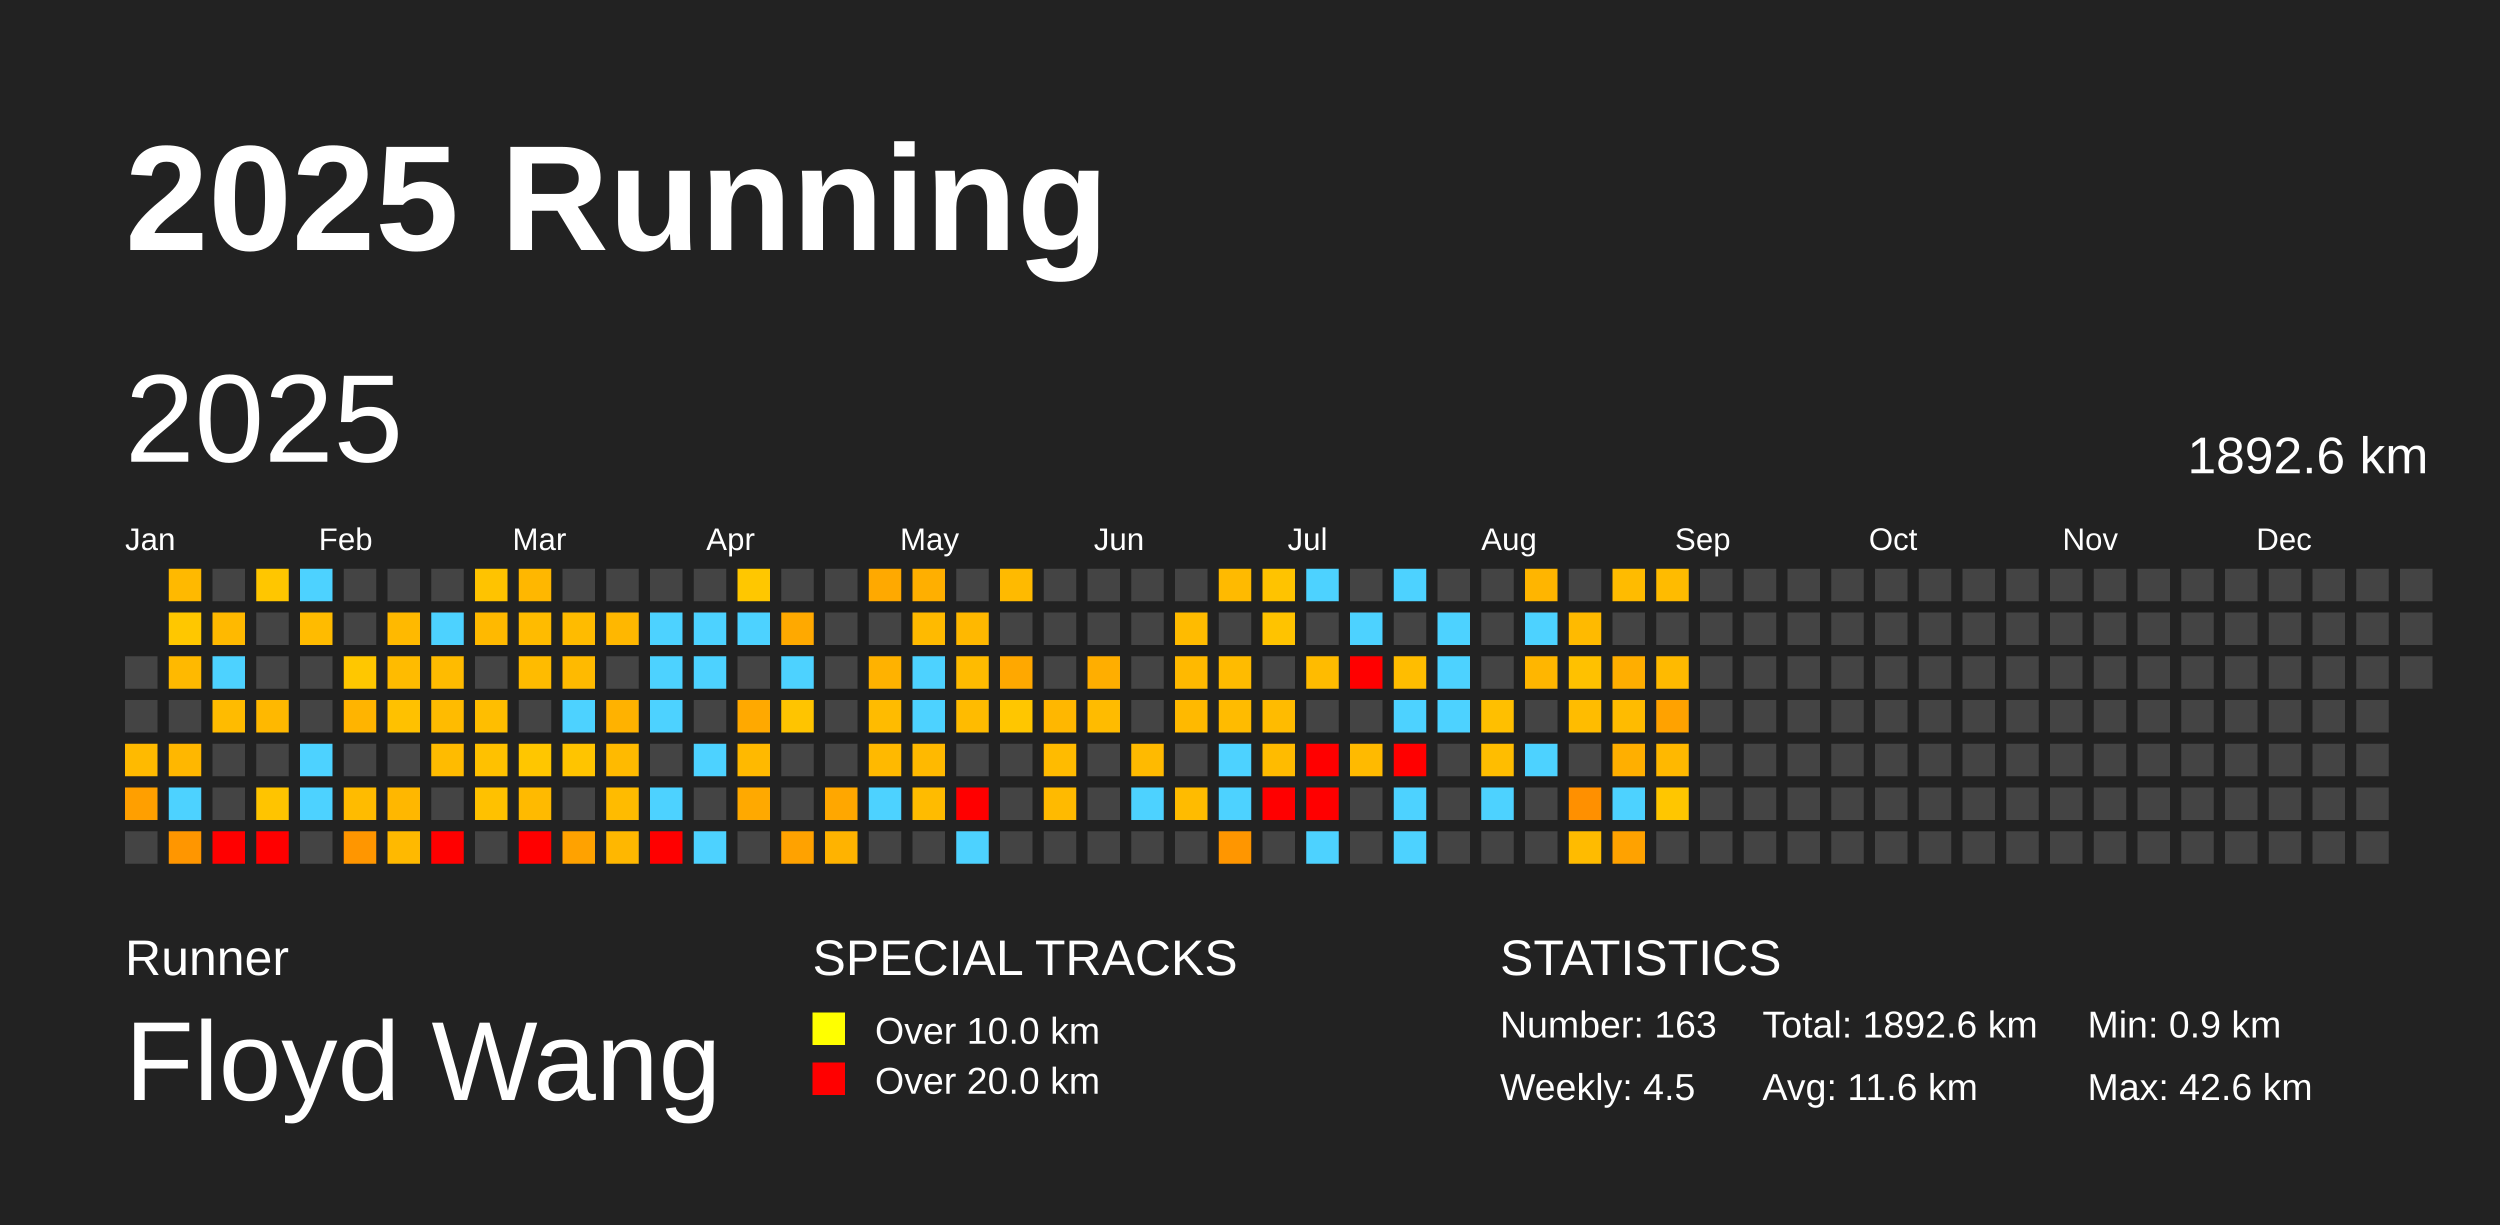
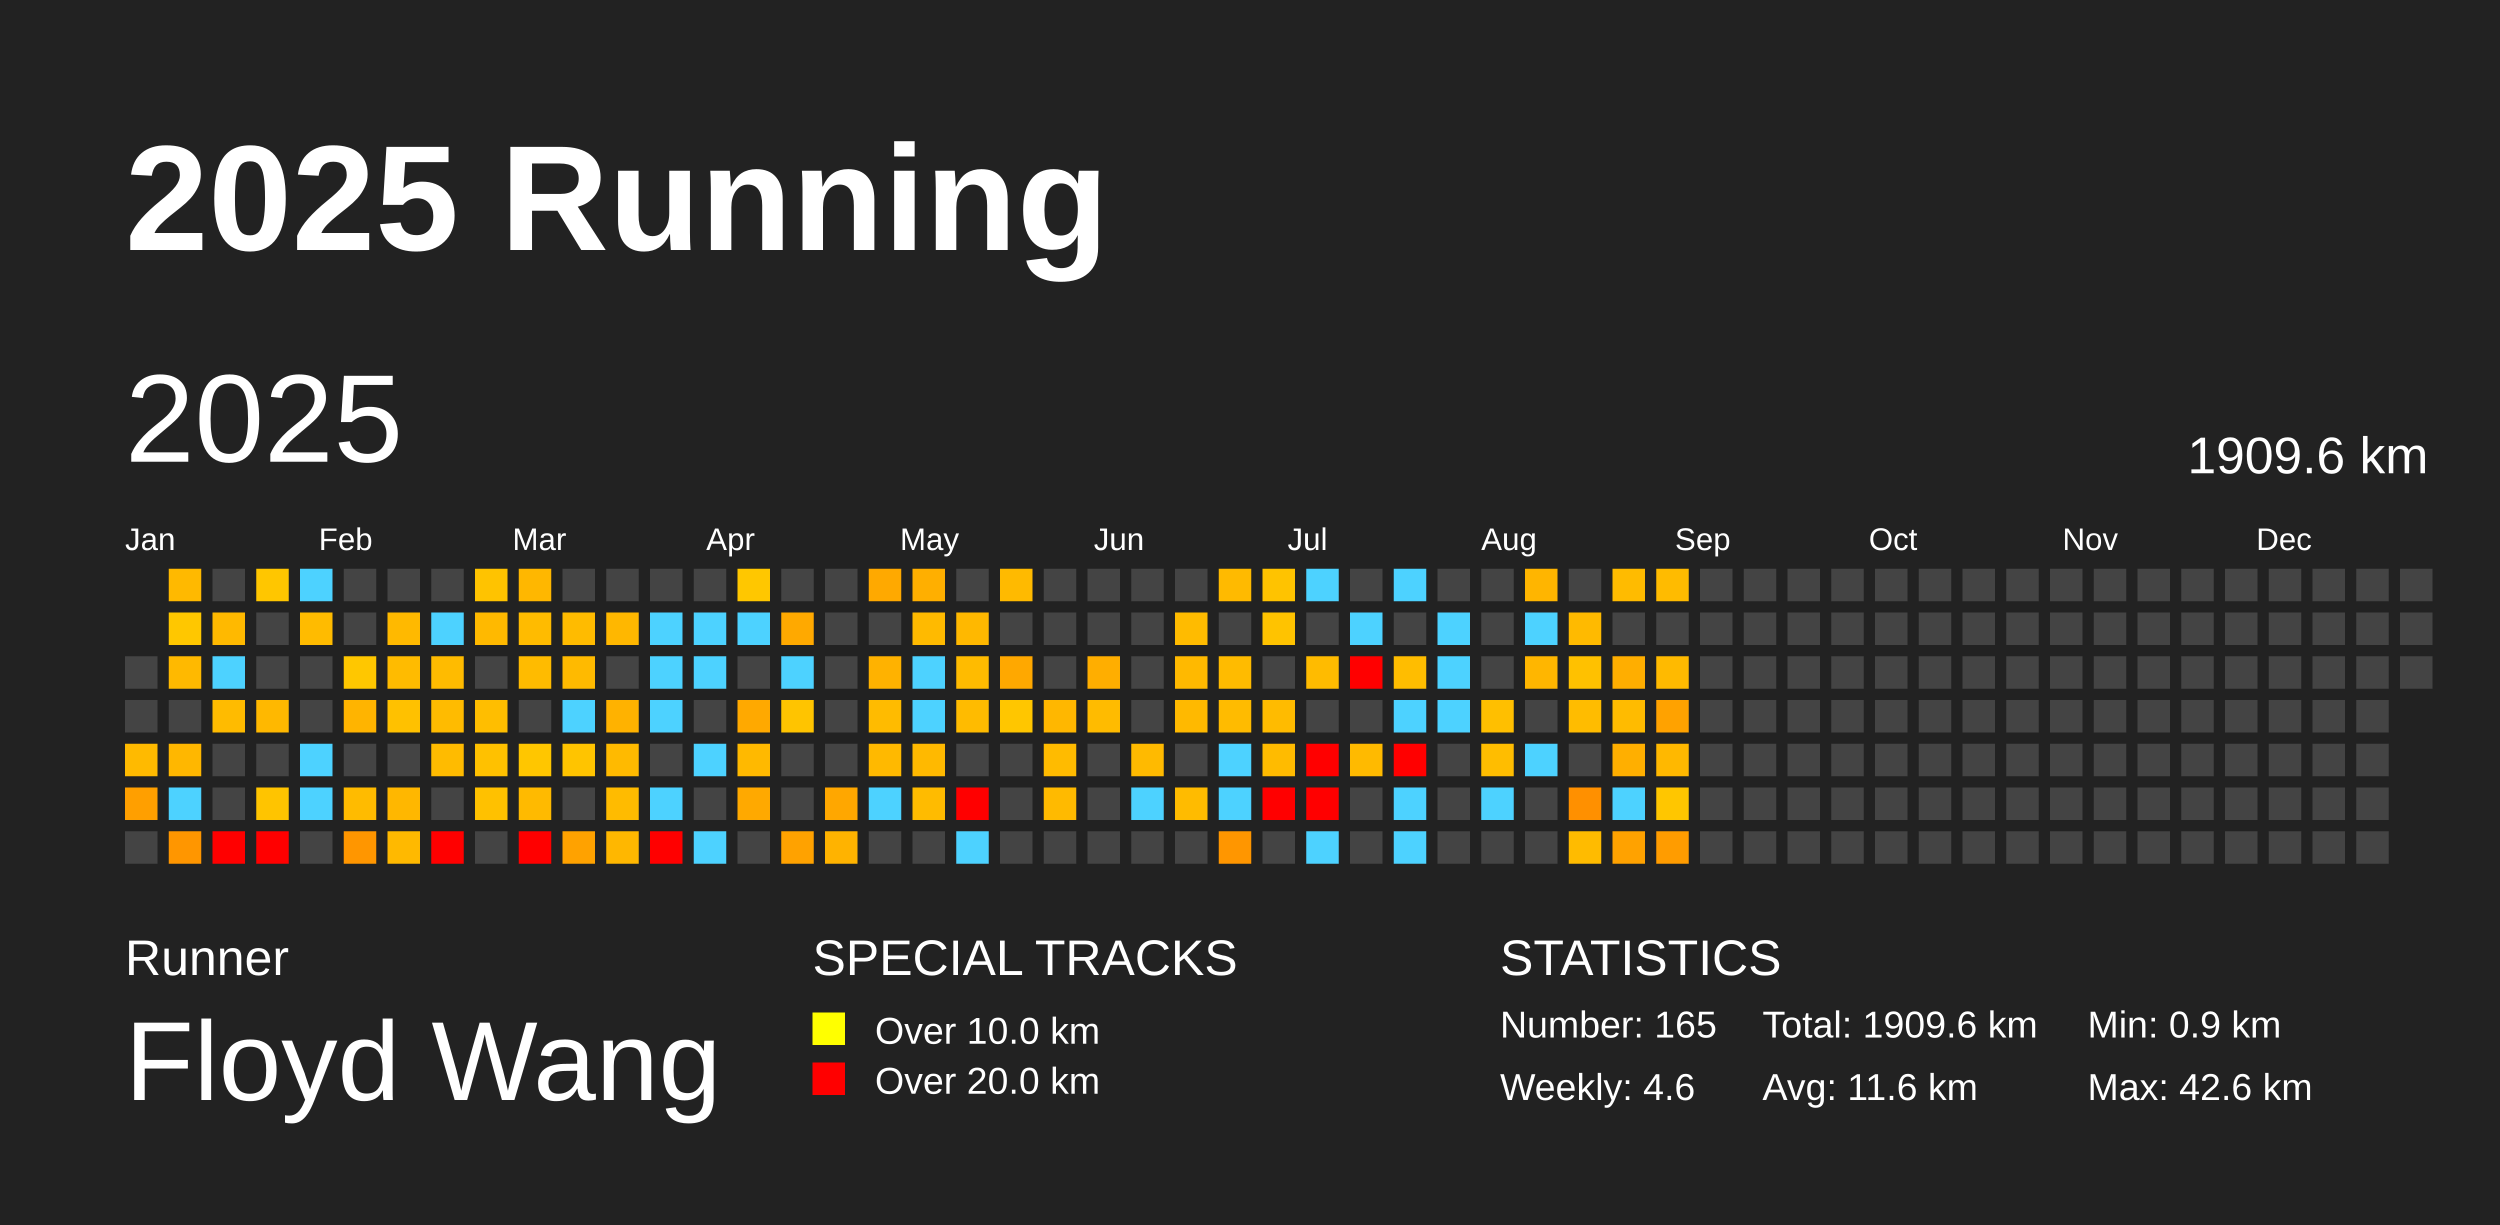
<svg xmlns="http://www.w3.org/2000/svg" baseProfile="full" height="98mm" version="1.1" viewBox="0,0,200,98" width="200mm">
  <defs />
  <rect fill="#222222" height="98" width="200" x="0" y="0" />
  <text fill="#FFFFFF" style="font-size:12px; font-family:Arial; font-weight:bold;" x="10" y="20">2025 Running</text>
  <text fill="#FFFFFF" style="font-size:4px; font-family:Arial" x="10" y="78">Runner</text>
  <text fill="#FFFFFF" style="font-size:9px; font-family:Arial" x="10" y="88">Floyd Wang</text>
  <text fill="#FFFFFF" style="font-size:4px; font-family:Arial" x="65" y="78">SPECIAL TRACKS</text>
  <rect fill="yellow" height="2.6" width="2.6" x="65" y="81" />
  <text fill="#FFFFFF" style="font-size:3px; font-family:Arial" x="70" y="83.5">Over 10.0 km</text>
  <rect fill="red" height="2.6" width="2.6" x="65" y="85" />
  <text fill="#FFFFFF" style="font-size:3px; font-family:Arial" x="70" y="87.5">Over 20.0 km</text>
  <text fill="#FFFFFF" style="font-size:4px; font-family:Arial" x="120" y="78">STATISTICS</text>
-   <text fill="#FFFFFF" style="font-size:3px; font-family:Arial" x="120" y="83">Number: 163</text>
-   <text fill="#FFFFFF" style="font-size:3px; font-family:Arial" x="120" y="88">Weekly: 4.5</text>
-   <text fill="#FFFFFF" style="font-size:3px; font-family:Arial" x="141" y="83">Total: 1892.6 km</text>
+   <text fill="#FFFFFF" style="font-size:3px; font-family:Arial" x="120" y="83">Number: 165</text>
+   <text fill="#FFFFFF" style="font-size:3px; font-family:Arial" x="120" y="88">Weekly: 4.6</text>
+   <text fill="#FFFFFF" style="font-size:3px; font-family:Arial" x="141" y="83">Total: 1909.6 km</text>
  <text fill="#FFFFFF" style="font-size:3px; font-family:Arial" x="141" y="88">Avg: 11.6 km</text>
  <text fill="#FFFFFF" style="font-size:3px; font-family:Arial" x="167" y="83">Min: 0.9 km</text>
  <text fill="#FFFFFF" style="font-size:3px; font-family:Arial" x="167" y="88">Max: 42.6 km</text>
  <text dominant-baseline="hanging" fill="#FFFFFF" style="font-size:10.0px; font-family:Arial;" x="10" y="30">2025</text>
-   <text dominant-baseline="hanging" fill="#FFFFFF" style="font-size:4.125px; font-family:Arial;" x="175" y="35">1892.6 km</text>
+   <text dominant-baseline="hanging" fill="#FFFFFF" style="font-size:4.125px; font-family:Arial;" x="175" y="35">1909.6 km</text>
  <text fill="#FFFFFF" style="font-size:2.5px; font-family:Arial" x="10.0" y="44">Jan</text>
  <text fill="#FFFFFF" style="font-size:2.5px; font-family:Arial" x="25.5" y="44">Feb</text>
  <text fill="#FFFFFF" style="font-size:2.5px; font-family:Arial" x="41.0" y="44">Mar</text>
  <text fill="#FFFFFF" style="font-size:2.5px; font-family:Arial" x="56.5" y="44">Apr</text>
  <text fill="#FFFFFF" style="font-size:2.5px; font-family:Arial" x="72.0" y="44">May</text>
  <text fill="#FFFFFF" style="font-size:2.5px; font-family:Arial" x="87.5" y="44">Jun</text>
  <text fill="#FFFFFF" style="font-size:2.5px; font-family:Arial" x="103.0" y="44">Jul</text>
  <text fill="#FFFFFF" style="font-size:2.5px; font-family:Arial" x="118.5" y="44">Aug</text>
  <text fill="#FFFFFF" style="font-size:2.5px; font-family:Arial" x="134.0" y="44">Sep</text>
  <text fill="#FFFFFF" style="font-size:2.5px; font-family:Arial" x="149.5" y="44">Oct</text>
  <text fill="#FFFFFF" style="font-size:2.5px; font-family:Arial" x="165.0" y="44">Nov</text>
  <text fill="#FFFFFF" style="font-size:2.5px; font-family:Arial" x="180.5" y="44">Dec</text>
  <rect fill="#444444" height="2.6" width="2.6" x="10.0" y="52.5" />
  <rect fill="#444444" height="2.6" width="2.6" x="10.0" y="56.0" />
  <rect fill="#ffba00" height="2.6" width="2.6" x="10.0" y="59.5" />
  <rect fill="#ff9f00" height="2.6" width="2.6" x="10.0" y="63.0" />
  <rect fill="#444444" height="2.6" width="2.6" x="10.0" y="66.5" />
  <rect fill="#ffb900" height="2.6" width="2.6" x="13.5" y="45.5" />
  <rect fill="#ffc700" height="2.6" width="2.6" x="13.5" y="49.0" />
  <rect fill="#ffb900" height="2.6" width="2.6" x="13.5" y="52.5" />
  <rect fill="#444444" height="2.6" width="2.6" x="13.5" y="56.0" />
  <rect fill="#ffb700" height="2.6" width="2.6" x="13.5" y="59.5" />
  <rect fill="#4dd2ff" height="2.6" width="2.6" x="13.5" y="63.0" />
  <rect fill="#ff9600" height="2.6" width="2.6" x="13.5" y="66.5" />
  <rect fill="#444444" height="2.6" width="2.6" x="17.0" y="45.5" />
  <rect fill="#ffb900" height="2.6" width="2.6" x="17.0" y="49.0" />
  <rect fill="#4dd2ff" height="2.6" width="2.6" x="17.0" y="52.5" />
  <rect fill="#ffbb00" height="2.6" width="2.6" x="17.0" y="56.0" />
  <rect fill="#444444" height="2.6" width="2.6" x="17.0" y="59.5" />
  <rect fill="#444444" height="2.6" width="2.6" x="17.0" y="63.0" />
  <rect fill="red" height="2.6" width="2.6" x="17.0" y="66.5" />
  <rect fill="#ffc600" height="2.6" width="2.6" x="20.5" y="45.5" />
  <rect fill="#444444" height="2.6" width="2.6" x="20.5" y="49.0" />
  <rect fill="#444444" height="2.6" width="2.6" x="20.5" y="52.5" />
  <rect fill="#ffb800" height="2.6" width="2.6" x="20.5" y="56.0" />
  <rect fill="#444444" height="2.6" width="2.6" x="20.5" y="59.5" />
  <rect fill="#ffc400" height="2.6" width="2.6" x="20.5" y="63.0" />
  <rect fill="red" height="2.6" width="2.6" x="20.5" y="66.5" />
  <rect fill="#4dd2ff" height="2.6" width="2.6" x="24.0" y="45.5" />
  <rect fill="#ffbb00" height="2.6" width="2.6" x="24.0" y="49.0" />
  <rect fill="#444444" height="2.6" width="2.6" x="24.0" y="52.5" />
  <rect fill="#444444" height="2.6" width="2.6" x="24.0" y="56.0" />
  <rect fill="#4dd2ff" height="2.6" width="2.6" x="24.0" y="59.5" />
  <rect fill="#4dd2ff" height="2.6" width="2.6" x="24.0" y="63.0" />
  <rect fill="#444444" height="2.6" width="2.6" x="24.0" y="66.5" />
  <rect fill="#444444" height="2.6" width="2.6" x="27.5" y="45.5" />
  <rect fill="#444444" height="2.6" width="2.6" x="27.5" y="49.0" />
  <rect fill="#ffc700" height="2.6" width="2.6" x="27.5" y="52.5" />
  <rect fill="#ffb400" height="2.6" width="2.6" x="27.5" y="56.0" />
  <rect fill="#444444" height="2.6" width="2.6" x="27.5" y="59.5" />
  <rect fill="#ffbb00" height="2.6" width="2.6" x="27.5" y="63.0" />
  <rect fill="#ff9600" height="2.6" width="2.6" x="27.5" y="66.5" />
  <rect fill="#444444" height="2.6" width="2.6" x="31.0" y="45.5" />
  <rect fill="#ffb900" height="2.6" width="2.6" x="31.0" y="49.0" />
  <rect fill="#ffbb00" height="2.6" width="2.6" x="31.0" y="52.5" />
  <rect fill="#ffc100" height="2.6" width="2.6" x="31.0" y="56.0" />
  <rect fill="#444444" height="2.6" width="2.6" x="31.0" y="59.5" />
  <rect fill="#ffb700" height="2.6" width="2.6" x="31.0" y="63.0" />
  <rect fill="#ffb900" height="2.6" width="2.6" x="31.0" y="66.5" />
  <rect fill="#444444" height="2.6" width="2.6" x="34.5" y="45.5" />
  <rect fill="#4dd2ff" height="2.6" width="2.6" x="34.5" y="49.0" />
  <rect fill="#ffbb00" height="2.6" width="2.6" x="34.5" y="52.5" />
  <rect fill="#ffbb00" height="2.6" width="2.6" x="34.5" y="56.0" />
  <rect fill="#ffbb00" height="2.6" width="2.6" x="34.5" y="59.5" />
  <rect fill="#444444" height="2.6" width="2.6" x="34.5" y="63.0" />
  <rect fill="red" height="2.6" width="2.6" x="34.5" y="66.5" />
  <rect fill="#ffc300" height="2.6" width="2.6" x="38.0" y="45.5" />
  <rect fill="#ffb900" height="2.6" width="2.6" x="38.0" y="49.0" />
  <rect fill="#444444" height="2.6" width="2.6" x="38.0" y="52.5" />
  <rect fill="#ffbe00" height="2.6" width="2.6" x="38.0" y="56.0" />
  <rect fill="#ffc100" height="2.6" width="2.6" x="38.0" y="59.5" />
  <rect fill="#ffc100" height="2.6" width="2.6" x="38.0" y="63.0" />
  <rect fill="#444444" height="2.6" width="2.6" x="38.0" y="66.5" />
  <rect fill="#ffb700" height="2.6" width="2.6" x="41.5" y="45.5" />
  <rect fill="#ffbb00" height="2.6" width="2.6" x="41.5" y="49.0" />
  <rect fill="#ffbb00" height="2.6" width="2.6" x="41.5" y="52.5" />
  <rect fill="#444444" height="2.6" width="2.6" x="41.5" y="56.0" />
  <rect fill="#ffc600" height="2.6" width="2.6" x="41.5" y="59.5" />
  <rect fill="#ffba00" height="2.6" width="2.6" x="41.5" y="63.0" />
  <rect fill="red" height="2.6" width="2.6" x="41.5" y="66.5" />
  <rect fill="#444444" height="2.6" width="2.6" x="45.0" y="45.5" />
  <rect fill="#ffbb00" height="2.6" width="2.6" x="45.0" y="49.0" />
  <rect fill="#ffba00" height="2.6" width="2.6" x="45.0" y="52.5" />
  <rect fill="#4dd2ff" height="2.6" width="2.6" x="45.0" y="56.0" />
  <rect fill="#ffc400" height="2.6" width="2.6" x="45.0" y="59.5" />
  <rect fill="#444444" height="2.6" width="2.6" x="45.0" y="63.0" />
  <rect fill="#ffa200" height="2.6" width="2.6" x="45.0" y="66.5" />
  <rect fill="#444444" height="2.6" width="2.6" x="48.5" y="45.5" />
  <rect fill="#ffb700" height="2.6" width="2.6" x="48.5" y="49.0" />
  <rect fill="#444444" height="2.6" width="2.6" x="48.5" y="52.5" />
  <rect fill="#ffb200" height="2.6" width="2.6" x="48.5" y="56.0" />
  <rect fill="#ffba00" height="2.6" width="2.6" x="48.5" y="59.5" />
  <rect fill="#ffbb00" height="2.6" width="2.6" x="48.5" y="63.0" />
  <rect fill="#ffb700" height="2.6" width="2.6" x="48.5" y="66.5" />
  <rect fill="#444444" height="2.6" width="2.6" x="52.0" y="45.5" />
  <rect fill="#4dd2ff" height="2.6" width="2.6" x="52.0" y="49.0" />
  <rect fill="#4dd2ff" height="2.6" width="2.6" x="52.0" y="52.5" />
  <rect fill="#4dd2ff" height="2.6" width="2.6" x="52.0" y="56.0" />
  <rect fill="#444444" height="2.6" width="2.6" x="52.0" y="59.5" />
  <rect fill="#4dd2ff" height="2.6" width="2.6" x="52.0" y="63.0" />
  <rect fill="red" height="2.6" width="2.6" x="52.0" y="66.5" />
  <rect fill="#444444" height="2.6" width="2.6" x="55.5" y="45.5" />
  <rect fill="#4dd2ff" height="2.6" width="2.6" x="55.5" y="49.0" />
  <rect fill="#4dd2ff" height="2.6" width="2.6" x="55.5" y="52.5" />
  <rect fill="#444444" height="2.6" width="2.6" x="55.5" y="56.0" />
  <rect fill="#4dd2ff" height="2.6" width="2.6" x="55.5" y="59.5" />
  <rect fill="#444444" height="2.6" width="2.6" x="55.5" y="63.0" />
  <rect fill="#4dd2ff" height="2.6" width="2.6" x="55.5" y="66.5" />
  <rect fill="#ffc700" height="2.6" width="2.6" x="59.0" y="45.5" />
  <rect fill="#4dd2ff" height="2.6" width="2.6" x="59.0" y="49.0" />
  <rect fill="#444444" height="2.6" width="2.6" x="59.0" y="52.5" />
  <rect fill="#ffa900" height="2.6" width="2.6" x="59.0" y="56.0" />
  <rect fill="#ffb900" height="2.6" width="2.6" x="59.0" y="59.5" />
  <rect fill="#ffa900" height="2.6" width="2.6" x="59.0" y="63.0" />
  <rect fill="#444444" height="2.6" width="2.6" x="59.0" y="66.5" />
  <rect fill="#444444" height="2.6" width="2.6" x="62.5" y="45.5" />
  <rect fill="#ffa900" height="2.6" width="2.6" x="62.5" y="49.0" />
  <rect fill="#4dd2ff" height="2.6" width="2.6" x="62.5" y="52.5" />
  <rect fill="#ffc400" height="2.6" width="2.6" x="62.5" y="56.0" />
  <rect fill="#444444" height="2.6" width="2.6" x="62.5" y="59.5" />
  <rect fill="#444444" height="2.6" width="2.6" x="62.5" y="63.0" />
  <rect fill="#ffa200" height="2.6" width="2.6" x="62.5" y="66.5" />
  <rect fill="#444444" height="2.6" width="2.6" x="66.0" y="45.5" />
  <rect fill="#444444" height="2.6" width="2.6" x="66.0" y="49.0" />
  <rect fill="#444444" height="2.6" width="2.6" x="66.0" y="52.5" />
  <rect fill="#444444" height="2.6" width="2.6" x="66.0" y="56.0" />
  <rect fill="#444444" height="2.6" width="2.6" x="66.0" y="59.5" />
  <rect fill="#ffa700" height="2.6" width="2.6" x="66.0" y="63.0" />
  <rect fill="#ffb300" height="2.6" width="2.6" x="66.0" y="66.5" />
  <rect fill="#ffa900" height="2.6" width="2.6" x="69.5" y="45.5" />
  <rect fill="#444444" height="2.6" width="2.6" x="69.5" y="49.0" />
  <rect fill="#ffb200" height="2.6" width="2.6" x="69.5" y="52.5" />
  <rect fill="#ffbb00" height="2.6" width="2.6" x="69.5" y="56.0" />
  <rect fill="#ffb900" height="2.6" width="2.6" x="69.5" y="59.5" />
  <rect fill="#4dd2ff" height="2.6" width="2.6" x="69.5" y="63.0" />
  <rect fill="#444444" height="2.6" width="2.6" x="69.5" y="66.5" />
  <rect fill="#ffaf00" height="2.6" width="2.6" x="73.0" y="45.5" />
  <rect fill="#ffba00" height="2.6" width="2.6" x="73.0" y="49.0" />
  <rect fill="#4dd2ff" height="2.6" width="2.6" x="73.0" y="52.5" />
  <rect fill="#4dd2ff" height="2.6" width="2.6" x="73.0" y="56.0" />
  <rect fill="#ffb900" height="2.6" width="2.6" x="73.0" y="59.5" />
  <rect fill="#ffbb00" height="2.6" width="2.6" x="73.0" y="63.0" />
  <rect fill="#444444" height="2.6" width="2.6" x="73.0" y="66.5" />
  <rect fill="#444444" height="2.6" width="2.6" x="76.5" y="45.5" />
  <rect fill="#ffb800" height="2.6" width="2.6" x="76.5" y="49.0" />
  <rect fill="#ffbb00" height="2.6" width="2.6" x="76.5" y="52.5" />
  <rect fill="#ffbb00" height="2.6" width="2.6" x="76.5" y="56.0" />
  <rect fill="#444444" height="2.6" width="2.6" x="76.5" y="59.5" />
  <rect fill="red" height="2.6" width="2.6" x="76.5" y="63.0" />
  <rect fill="#4dd2ff" height="2.6" width="2.6" x="76.5" y="66.5" />
  <rect fill="#ffba00" height="2.6" width="2.6" x="80.0" y="45.5" />
  <rect fill="#444444" height="2.6" width="2.6" x="80.0" y="49.0" />
  <rect fill="#ffa800" height="2.6" width="2.6" x="80.0" y="52.5" />
  <rect fill="#ffc600" height="2.6" width="2.6" x="80.0" y="56.0" />
  <rect fill="#444444" height="2.6" width="2.6" x="80.0" y="59.5" />
  <rect fill="#444444" height="2.6" width="2.6" x="80.0" y="63.0" />
  <rect fill="#444444" height="2.6" width="2.6" x="80.0" y="66.5" />
  <rect fill="#444444" height="2.6" width="2.6" x="83.5" y="45.5" />
  <rect fill="#444444" height="2.6" width="2.6" x="83.5" y="49.0" />
  <rect fill="#444444" height="2.6" width="2.6" x="83.5" y="52.5" />
  <rect fill="#ffb700" height="2.6" width="2.6" x="83.5" y="56.0" />
  <rect fill="#ffbb00" height="2.6" width="2.6" x="83.5" y="59.5" />
  <rect fill="#ffba00" height="2.6" width="2.6" x="83.5" y="63.0" />
  <rect fill="#444444" height="2.6" width="2.6" x="83.5" y="66.5" />
  <rect fill="#444444" height="2.6" width="2.6" x="87.0" y="45.5" />
  <rect fill="#444444" height="2.6" width="2.6" x="87.0" y="49.0" />
  <rect fill="#ffae00" height="2.6" width="2.6" x="87.0" y="52.5" />
  <rect fill="#ffbb00" height="2.6" width="2.6" x="87.0" y="56.0" />
  <rect fill="#444444" height="2.6" width="2.6" x="87.0" y="59.5" />
  <rect fill="#444444" height="2.6" width="2.6" x="87.0" y="63.0" />
  <rect fill="#444444" height="2.6" width="2.6" x="87.0" y="66.5" />
  <rect fill="#444444" height="2.6" width="2.6" x="90.5" y="45.5" />
  <rect fill="#444444" height="2.6" width="2.6" x="90.5" y="49.0" />
  <rect fill="#444444" height="2.6" width="2.6" x="90.5" y="52.5" />
  <rect fill="#444444" height="2.6" width="2.6" x="90.5" y="56.0" />
  <rect fill="#ffba00" height="2.6" width="2.6" x="90.5" y="59.5" />
  <rect fill="#4dd2ff" height="2.6" width="2.6" x="90.5" y="63.0" />
  <rect fill="#444444" height="2.6" width="2.6" x="90.5" y="66.5" />
  <rect fill="#444444" height="2.6" width="2.6" x="94.0" y="45.5" />
  <rect fill="#ffbb00" height="2.6" width="2.6" x="94.0" y="49.0" />
  <rect fill="#ffb900" height="2.6" width="2.6" x="94.0" y="52.5" />
  <rect fill="#ffb900" height="2.6" width="2.6" x="94.0" y="56.0" />
  <rect fill="#444444" height="2.6" width="2.6" x="94.0" y="59.5" />
  <rect fill="#ffbb00" height="2.6" width="2.6" x="94.0" y="63.0" />
  <rect fill="#444444" height="2.6" width="2.6" x="94.0" y="66.5" />
  <rect fill="#ffba00" height="2.6" width="2.6" x="97.5" y="45.5" />
  <rect fill="#444444" height="2.6" width="2.6" x="97.5" y="49.0" />
  <rect fill="#ffbb00" height="2.6" width="2.6" x="97.5" y="52.5" />
  <rect fill="#ffbb00" height="2.6" width="2.6" x="97.5" y="56.0" />
  <rect fill="#4dd2ff" height="2.6" width="2.6" x="97.5" y="59.5" />
  <rect fill="#4dd2ff" height="2.6" width="2.6" x="97.5" y="63.0" />
  <rect fill="#ff9600" height="2.6" width="2.6" x="97.5" y="66.5" />
  <rect fill="#ffc300" height="2.6" width="2.6" x="101.0" y="45.5" />
  <rect fill="#ffc300" height="2.6" width="2.6" x="101.0" y="49.0" />
  <rect fill="#444444" height="2.6" width="2.6" x="101.0" y="52.5" />
  <rect fill="#ffbb00" height="2.6" width="2.6" x="101.0" y="56.0" />
  <rect fill="#ffbb00" height="2.6" width="2.6" x="101.0" y="59.5" />
  <rect fill="red" height="2.6" width="2.6" x="101.0" y="63.0" />
  <rect fill="#444444" height="2.6" width="2.6" x="101.0" y="66.5" />
  <rect fill="#4dd2ff" height="2.6" width="2.6" x="104.5" y="45.5" />
  <rect fill="#444444" height="2.6" width="2.6" x="104.5" y="49.0" />
  <rect fill="#ffbb00" height="2.6" width="2.6" x="104.5" y="52.5" />
  <rect fill="#444444" height="2.6" width="2.6" x="104.5" y="56.0" />
  <rect fill="red" height="2.6" width="2.6" x="104.5" y="59.5" />
  <rect fill="red" height="2.6" width="2.6" x="104.5" y="63.0" />
  <rect fill="#4dd2ff" height="2.6" width="2.6" x="104.5" y="66.5" />
  <rect fill="#444444" height="2.6" width="2.6" x="108.0" y="45.5" />
  <rect fill="#4dd2ff" height="2.6" width="2.6" x="108.0" y="49.0" />
  <rect fill="red" height="2.6" width="2.6" x="108.0" y="52.5" />
  <rect fill="#444444" height="2.6" width="2.6" x="108.0" y="56.0" />
  <rect fill="#ffba00" height="2.6" width="2.6" x="108.0" y="59.5" />
  <rect fill="#444444" height="2.6" width="2.6" x="108.0" y="63.0" />
  <rect fill="#444444" height="2.6" width="2.6" x="108.0" y="66.5" />
  <rect fill="#4dd2ff" height="2.6" width="2.6" x="111.5" y="45.5" />
  <rect fill="#444444" height="2.6" width="2.6" x="111.5" y="49.0" />
  <rect fill="#ffbd00" height="2.6" width="2.6" x="111.5" y="52.5" />
  <rect fill="#4dd2ff" height="2.6" width="2.6" x="111.5" y="56.0" />
  <rect fill="red" height="2.6" width="2.6" x="111.5" y="59.5" />
  <rect fill="#4dd2ff" height="2.6" width="2.6" x="111.5" y="63.0" />
  <rect fill="#4dd2ff" height="2.6" width="2.6" x="111.5" y="66.5" />
  <rect fill="#444444" height="2.6" width="2.6" x="115.0" y="45.5" />
  <rect fill="#4dd2ff" height="2.6" width="2.6" x="115.0" y="49.0" />
  <rect fill="#4dd2ff" height="2.6" width="2.6" x="115.0" y="52.5" />
  <rect fill="#4dd2ff" height="2.6" width="2.6" x="115.0" y="56.0" />
  <rect fill="#444444" height="2.6" width="2.6" x="115.0" y="59.5" />
  <rect fill="#444444" height="2.6" width="2.6" x="115.0" y="63.0" />
  <rect fill="#444444" height="2.6" width="2.6" x="115.0" y="66.5" />
  <rect fill="#444444" height="2.6" width="2.6" x="118.5" y="45.5" />
  <rect fill="#444444" height="2.6" width="2.6" x="118.5" y="49.0" />
  <rect fill="#444444" height="2.6" width="2.6" x="118.5" y="52.5" />
  <rect fill="#ffbf00" height="2.6" width="2.6" x="118.5" y="56.0" />
  <rect fill="#ffbd00" height="2.6" width="2.6" x="118.5" y="59.5" />
  <rect fill="#4dd2ff" height="2.6" width="2.6" x="118.5" y="63.0" />
  <rect fill="#444444" height="2.6" width="2.6" x="118.5" y="66.5" />
  <rect fill="#ffb500" height="2.6" width="2.6" x="122.0" y="45.5" />
  <rect fill="#4dd2ff" height="2.6" width="2.6" x="122.0" y="49.0" />
  <rect fill="#ffb600" height="2.6" width="2.6" x="122.0" y="52.5" />
  <rect fill="#444444" height="2.6" width="2.6" x="122.0" y="56.0" />
  <rect fill="#4dd2ff" height="2.6" width="2.6" x="122.0" y="59.5" />
  <rect fill="#444444" height="2.6" width="2.6" x="122.0" y="63.0" />
  <rect fill="#444444" height="2.6" width="2.6" x="122.0" y="66.5" />
  <rect fill="#444444" height="2.6" width="2.6" x="125.5" y="45.5" />
  <rect fill="#ffba00" height="2.6" width="2.6" x="125.5" y="49.0" />
  <rect fill="#ffc100" height="2.6" width="2.6" x="125.5" y="52.5" />
  <rect fill="#ffbc00" height="2.6" width="2.6" x="125.5" y="56.0" />
  <rect fill="#444444" height="2.6" width="2.6" x="125.5" y="59.5" />
  <rect fill="#ff9000" height="2.6" width="2.6" x="125.5" y="63.0" />
  <rect fill="#ffbb00" height="2.6" width="2.6" x="125.5" y="66.5" />
  <rect fill="#ffbb00" height="2.6" width="2.6" x="129.0" y="45.5" />
  <rect fill="#444444" height="2.6" width="2.6" x="129.0" y="49.0" />
  <rect fill="#ffae00" height="2.6" width="2.6" x="129.0" y="52.5" />
  <rect fill="#ffbb00" height="2.6" width="2.6" x="129.0" y="56.0" />
  <rect fill="#ffaf00" height="2.6" width="2.6" x="129.0" y="59.5" />
  <rect fill="#4dd2ff" height="2.6" width="2.6" x="129.0" y="63.0" />
  <rect fill="#ffa200" height="2.6" width="2.6" x="129.0" y="66.5" />
  <rect fill="#ffbb00" height="2.6" width="2.6" x="132.5" y="45.5" />
  <rect fill="#444444" height="2.6" width="2.6" x="132.5" y="49.0" />
  <rect fill="#ffba00" height="2.6" width="2.6" x="132.5" y="52.5" />
  <rect fill="#ffa200" height="2.6" width="2.6" x="132.5" y="56.0" />
  <rect fill="#ffb800" height="2.6" width="2.6" x="132.5" y="59.5" />
  <rect fill="#ffc600" height="2.6" width="2.6" x="132.5" y="63.0" />
-   <rect fill="#444444" height="2.6" width="2.6" x="132.5" y="66.5" />
+   <rect fill="#ff9c00" height="2.6" width="2.6" x="132.5" y="66.5" />
  <rect fill="#444444" height="2.6" width="2.6" x="136.0" y="45.5" />
  <rect fill="#444444" height="2.6" width="2.6" x="136.0" y="49.0" />
  <rect fill="#444444" height="2.6" width="2.6" x="136.0" y="52.5" />
  <rect fill="#444444" height="2.6" width="2.6" x="136.0" y="56.0" />
  <rect fill="#444444" height="2.6" width="2.6" x="136.0" y="59.5" />
  <rect fill="#444444" height="2.6" width="2.6" x="136.0" y="63.0" />
  <rect fill="#444444" height="2.6" width="2.6" x="136.0" y="66.5" />
  <rect fill="#444444" height="2.6" width="2.6" x="139.5" y="45.5" />
  <rect fill="#444444" height="2.6" width="2.6" x="139.5" y="49.0" />
  <rect fill="#444444" height="2.6" width="2.6" x="139.5" y="52.5" />
  <rect fill="#444444" height="2.6" width="2.6" x="139.5" y="56.0" />
  <rect fill="#444444" height="2.6" width="2.6" x="139.5" y="59.5" />
  <rect fill="#444444" height="2.6" width="2.6" x="139.5" y="63.0" />
  <rect fill="#444444" height="2.6" width="2.6" x="139.5" y="66.5" />
  <rect fill="#444444" height="2.6" width="2.6" x="143.0" y="45.5" />
  <rect fill="#444444" height="2.6" width="2.6" x="143.0" y="49.0" />
  <rect fill="#444444" height="2.6" width="2.6" x="143.0" y="52.5" />
  <rect fill="#444444" height="2.6" width="2.6" x="143.0" y="56.0" />
  <rect fill="#444444" height="2.6" width="2.6" x="143.0" y="59.5" />
  <rect fill="#444444" height="2.6" width="2.6" x="143.0" y="63.0" />
  <rect fill="#444444" height="2.6" width="2.6" x="143.0" y="66.5" />
  <rect fill="#444444" height="2.6" width="2.6" x="146.5" y="45.5" />
  <rect fill="#444444" height="2.6" width="2.6" x="146.5" y="49.0" />
  <rect fill="#444444" height="2.6" width="2.6" x="146.5" y="52.5" />
  <rect fill="#444444" height="2.6" width="2.6" x="146.5" y="56.0" />
  <rect fill="#444444" height="2.6" width="2.6" x="146.5" y="59.5" />
  <rect fill="#444444" height="2.6" width="2.6" x="146.5" y="63.0" />
  <rect fill="#444444" height="2.6" width="2.6" x="146.5" y="66.5" />
  <rect fill="#444444" height="2.6" width="2.6" x="150.0" y="45.5" />
  <rect fill="#444444" height="2.6" width="2.6" x="150.0" y="49.0" />
  <rect fill="#444444" height="2.6" width="2.6" x="150.0" y="52.5" />
  <rect fill="#444444" height="2.6" width="2.6" x="150.0" y="56.0" />
  <rect fill="#444444" height="2.6" width="2.6" x="150.0" y="59.5" />
  <rect fill="#444444" height="2.6" width="2.6" x="150.0" y="63.0" />
  <rect fill="#444444" height="2.6" width="2.6" x="150.0" y="66.5" />
  <rect fill="#444444" height="2.6" width="2.6" x="153.5" y="45.5" />
  <rect fill="#444444" height="2.6" width="2.6" x="153.5" y="49.0" />
  <rect fill="#444444" height="2.6" width="2.6" x="153.5" y="52.5" />
  <rect fill="#444444" height="2.6" width="2.6" x="153.5" y="56.0" />
  <rect fill="#444444" height="2.6" width="2.6" x="153.5" y="59.5" />
  <rect fill="#444444" height="2.6" width="2.6" x="153.5" y="63.0" />
  <rect fill="#444444" height="2.6" width="2.6" x="153.5" y="66.5" />
  <rect fill="#444444" height="2.6" width="2.6" x="157.0" y="45.5" />
  <rect fill="#444444" height="2.6" width="2.6" x="157.0" y="49.0" />
  <rect fill="#444444" height="2.6" width="2.6" x="157.0" y="52.5" />
  <rect fill="#444444" height="2.6" width="2.6" x="157.0" y="56.0" />
  <rect fill="#444444" height="2.6" width="2.6" x="157.0" y="59.5" />
  <rect fill="#444444" height="2.6" width="2.6" x="157.0" y="63.0" />
  <rect fill="#444444" height="2.6" width="2.6" x="157.0" y="66.5" />
  <rect fill="#444444" height="2.6" width="2.6" x="160.5" y="45.5" />
  <rect fill="#444444" height="2.6" width="2.6" x="160.5" y="49.0" />
  <rect fill="#444444" height="2.6" width="2.6" x="160.5" y="52.5" />
  <rect fill="#444444" height="2.6" width="2.6" x="160.5" y="56.0" />
  <rect fill="#444444" height="2.6" width="2.6" x="160.5" y="59.5" />
  <rect fill="#444444" height="2.6" width="2.6" x="160.5" y="63.0" />
  <rect fill="#444444" height="2.6" width="2.6" x="160.5" y="66.5" />
  <rect fill="#444444" height="2.6" width="2.6" x="164.0" y="45.5" />
  <rect fill="#444444" height="2.6" width="2.6" x="164.0" y="49.0" />
  <rect fill="#444444" height="2.6" width="2.6" x="164.0" y="52.5" />
  <rect fill="#444444" height="2.6" width="2.6" x="164.0" y="56.0" />
  <rect fill="#444444" height="2.6" width="2.6" x="164.0" y="59.5" />
  <rect fill="#444444" height="2.6" width="2.6" x="164.0" y="63.0" />
  <rect fill="#444444" height="2.6" width="2.6" x="164.0" y="66.5" />
  <rect fill="#444444" height="2.6" width="2.6" x="167.5" y="45.5" />
  <rect fill="#444444" height="2.6" width="2.6" x="167.5" y="49.0" />
  <rect fill="#444444" height="2.6" width="2.6" x="167.5" y="52.5" />
  <rect fill="#444444" height="2.6" width="2.6" x="167.5" y="56.0" />
  <rect fill="#444444" height="2.6" width="2.6" x="167.5" y="59.5" />
  <rect fill="#444444" height="2.6" width="2.6" x="167.5" y="63.0" />
  <rect fill="#444444" height="2.6" width="2.6" x="167.5" y="66.5" />
  <rect fill="#444444" height="2.6" width="2.6" x="171.0" y="45.5" />
  <rect fill="#444444" height="2.6" width="2.6" x="171.0" y="49.0" />
  <rect fill="#444444" height="2.6" width="2.6" x="171.0" y="52.5" />
  <rect fill="#444444" height="2.6" width="2.6" x="171.0" y="56.0" />
  <rect fill="#444444" height="2.6" width="2.6" x="171.0" y="59.5" />
  <rect fill="#444444" height="2.6" width="2.6" x="171.0" y="63.0" />
  <rect fill="#444444" height="2.6" width="2.6" x="171.0" y="66.5" />
  <rect fill="#444444" height="2.6" width="2.6" x="174.5" y="45.5" />
  <rect fill="#444444" height="2.6" width="2.6" x="174.5" y="49.0" />
  <rect fill="#444444" height="2.6" width="2.6" x="174.5" y="52.5" />
  <rect fill="#444444" height="2.6" width="2.6" x="174.5" y="56.0" />
  <rect fill="#444444" height="2.6" width="2.6" x="174.5" y="59.5" />
  <rect fill="#444444" height="2.6" width="2.6" x="174.5" y="63.0" />
  <rect fill="#444444" height="2.6" width="2.6" x="174.5" y="66.5" />
  <rect fill="#444444" height="2.6" width="2.6" x="178.0" y="45.5" />
  <rect fill="#444444" height="2.6" width="2.6" x="178.0" y="49.0" />
  <rect fill="#444444" height="2.6" width="2.6" x="178.0" y="52.5" />
  <rect fill="#444444" height="2.6" width="2.6" x="178.0" y="56.0" />
  <rect fill="#444444" height="2.6" width="2.6" x="178.0" y="59.5" />
  <rect fill="#444444" height="2.6" width="2.6" x="178.0" y="63.0" />
  <rect fill="#444444" height="2.6" width="2.6" x="178.0" y="66.5" />
  <rect fill="#444444" height="2.6" width="2.6" x="181.5" y="45.5" />
  <rect fill="#444444" height="2.6" width="2.6" x="181.5" y="49.0" />
  <rect fill="#444444" height="2.6" width="2.6" x="181.5" y="52.5" />
  <rect fill="#444444" height="2.6" width="2.6" x="181.5" y="56.0" />
  <rect fill="#444444" height="2.6" width="2.6" x="181.5" y="59.5" />
  <rect fill="#444444" height="2.6" width="2.6" x="181.5" y="63.0" />
  <rect fill="#444444" height="2.6" width="2.6" x="181.5" y="66.5" />
  <rect fill="#444444" height="2.6" width="2.6" x="185.0" y="45.5" />
  <rect fill="#444444" height="2.6" width="2.6" x="185.0" y="49.0" />
  <rect fill="#444444" height="2.6" width="2.6" x="185.0" y="52.5" />
  <rect fill="#444444" height="2.6" width="2.6" x="185.0" y="56.0" />
  <rect fill="#444444" height="2.6" width="2.6" x="185.0" y="59.5" />
  <rect fill="#444444" height="2.6" width="2.6" x="185.0" y="63.0" />
  <rect fill="#444444" height="2.6" width="2.6" x="185.0" y="66.5" />
  <rect fill="#444444" height="2.6" width="2.6" x="188.5" y="45.5" />
  <rect fill="#444444" height="2.6" width="2.6" x="188.5" y="49.0" />
  <rect fill="#444444" height="2.6" width="2.6" x="188.5" y="52.5" />
  <rect fill="#444444" height="2.6" width="2.6" x="188.5" y="56.0" />
  <rect fill="#444444" height="2.6" width="2.6" x="188.5" y="59.5" />
  <rect fill="#444444" height="2.6" width="2.6" x="188.5" y="63.0" />
  <rect fill="#444444" height="2.6" width="2.6" x="188.5" y="66.5" />
  <rect fill="#444444" height="2.6" width="2.6" x="192.0" y="45.5" />
  <rect fill="#444444" height="2.6" width="2.6" x="192.0" y="49.0" />
  <rect fill="#444444" height="2.6" width="2.6" x="192.0" y="52.5" />
</svg>
